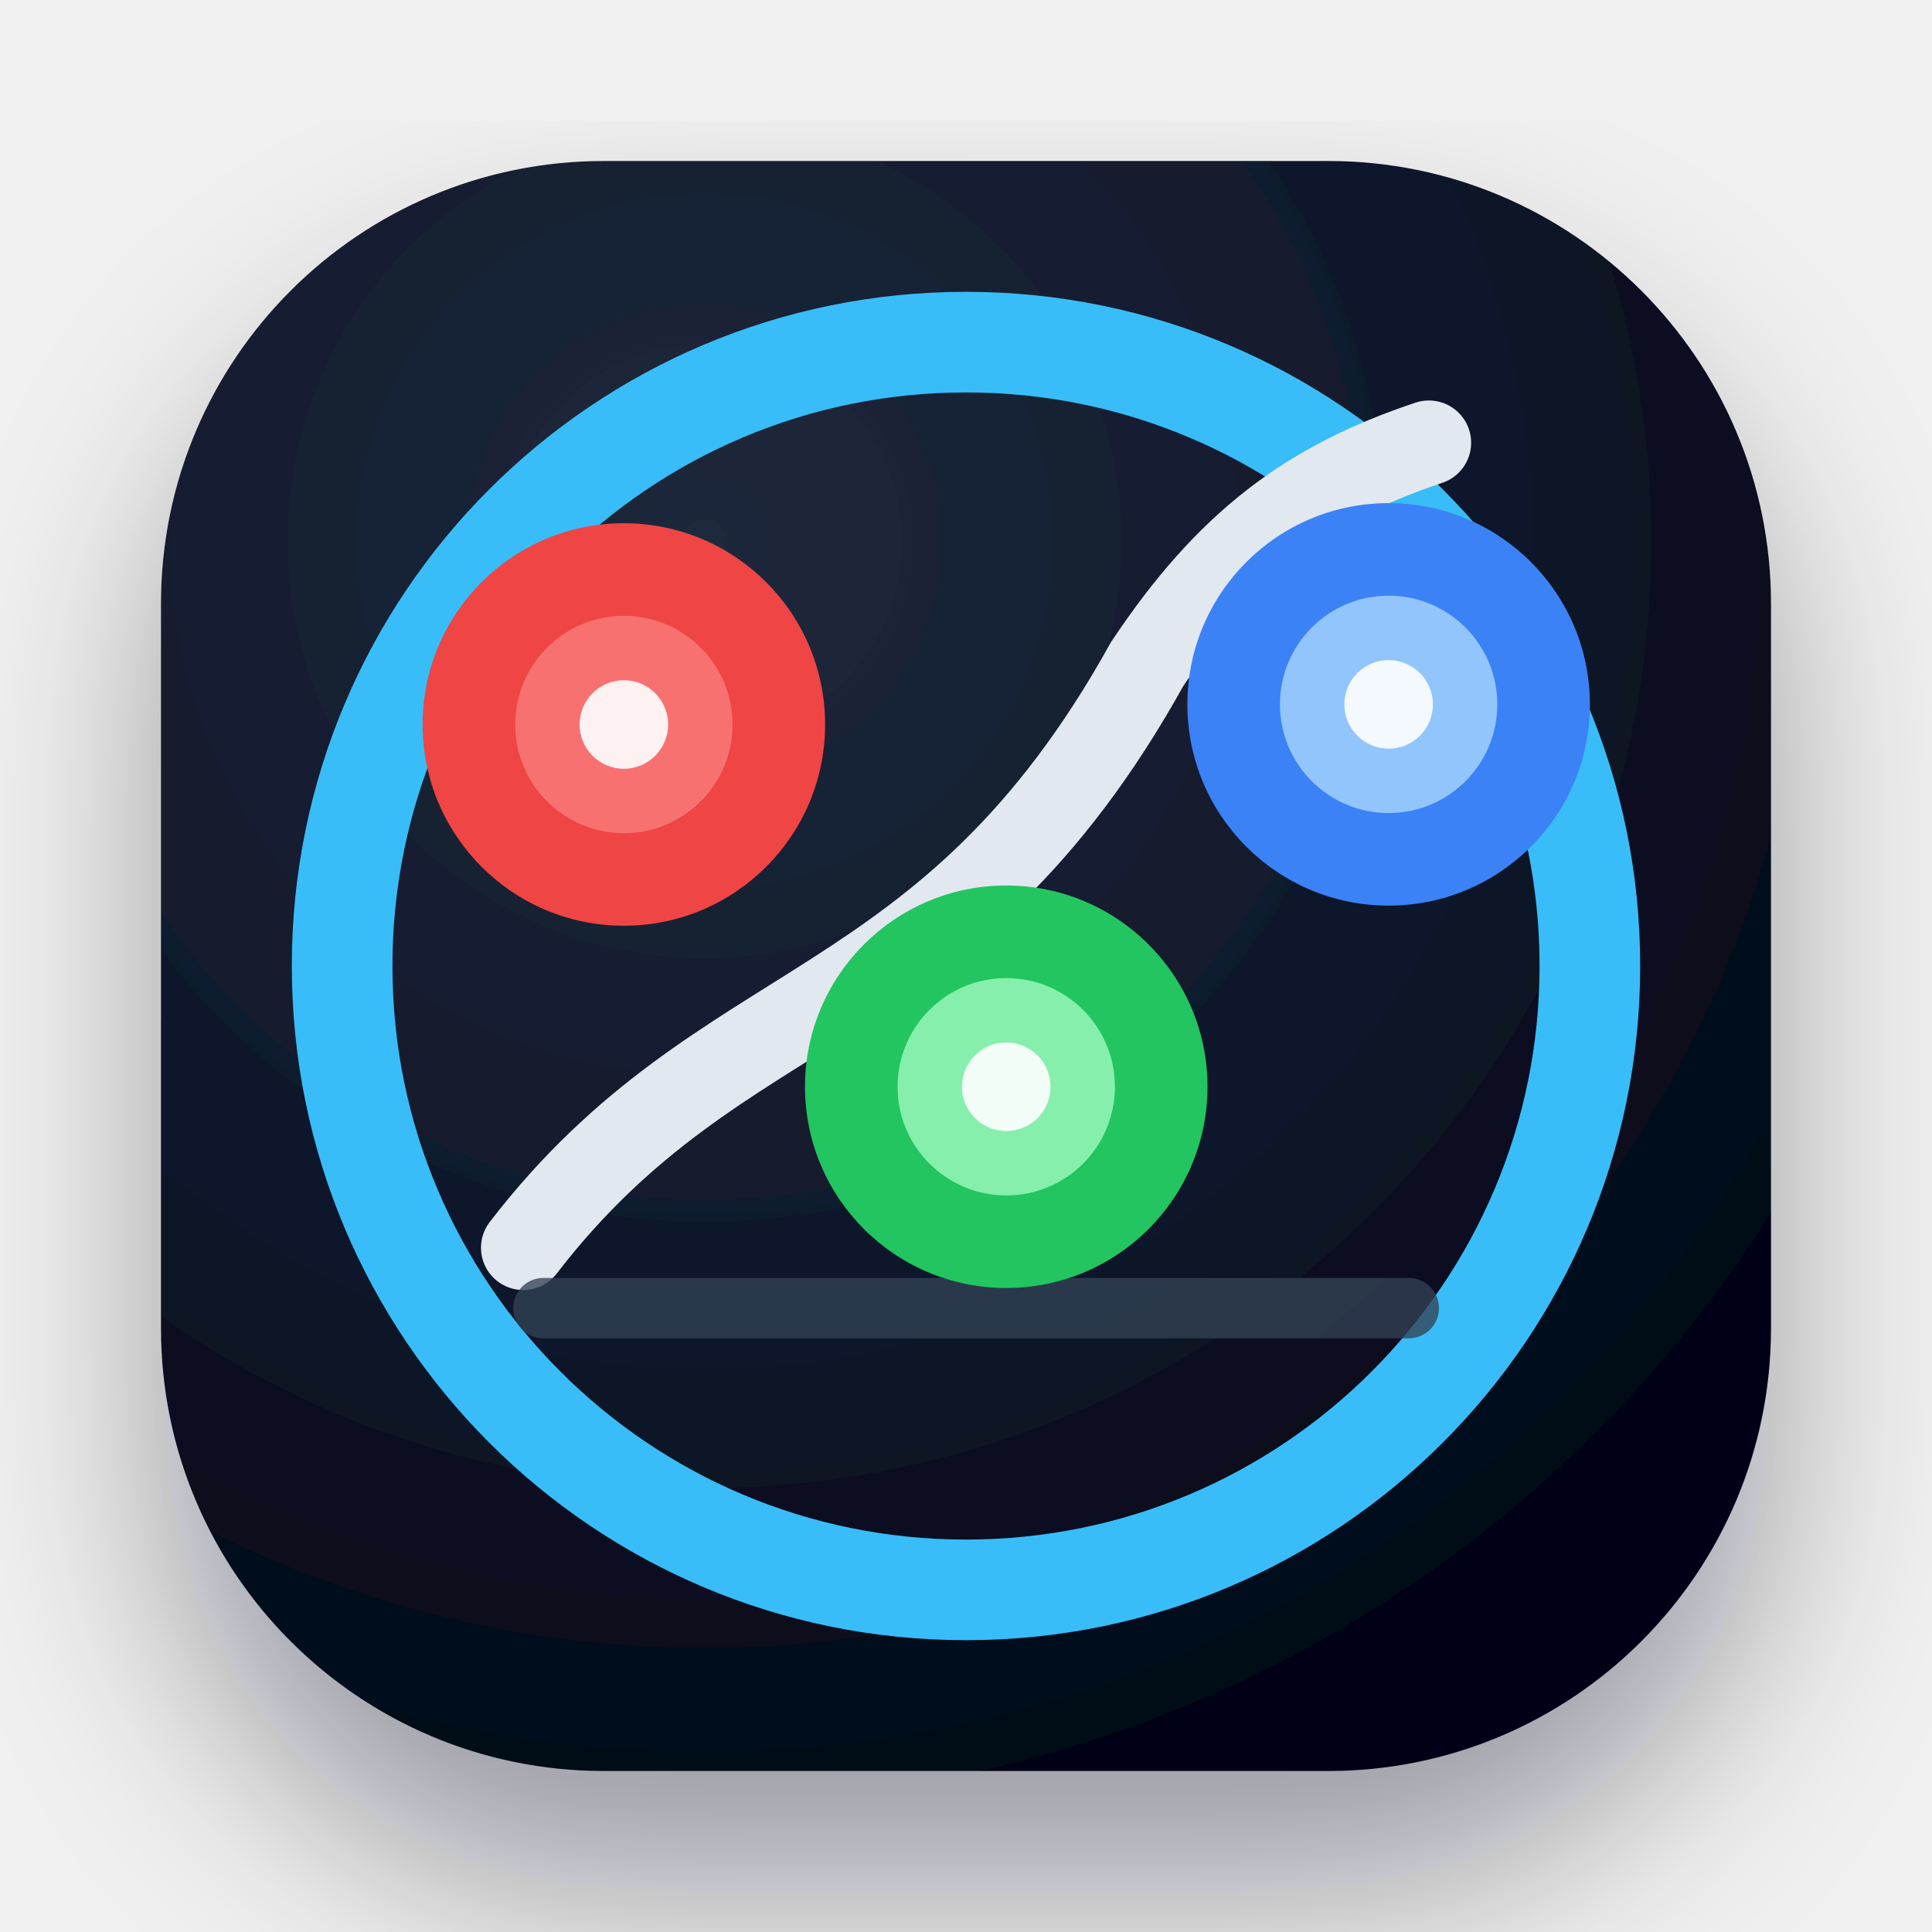
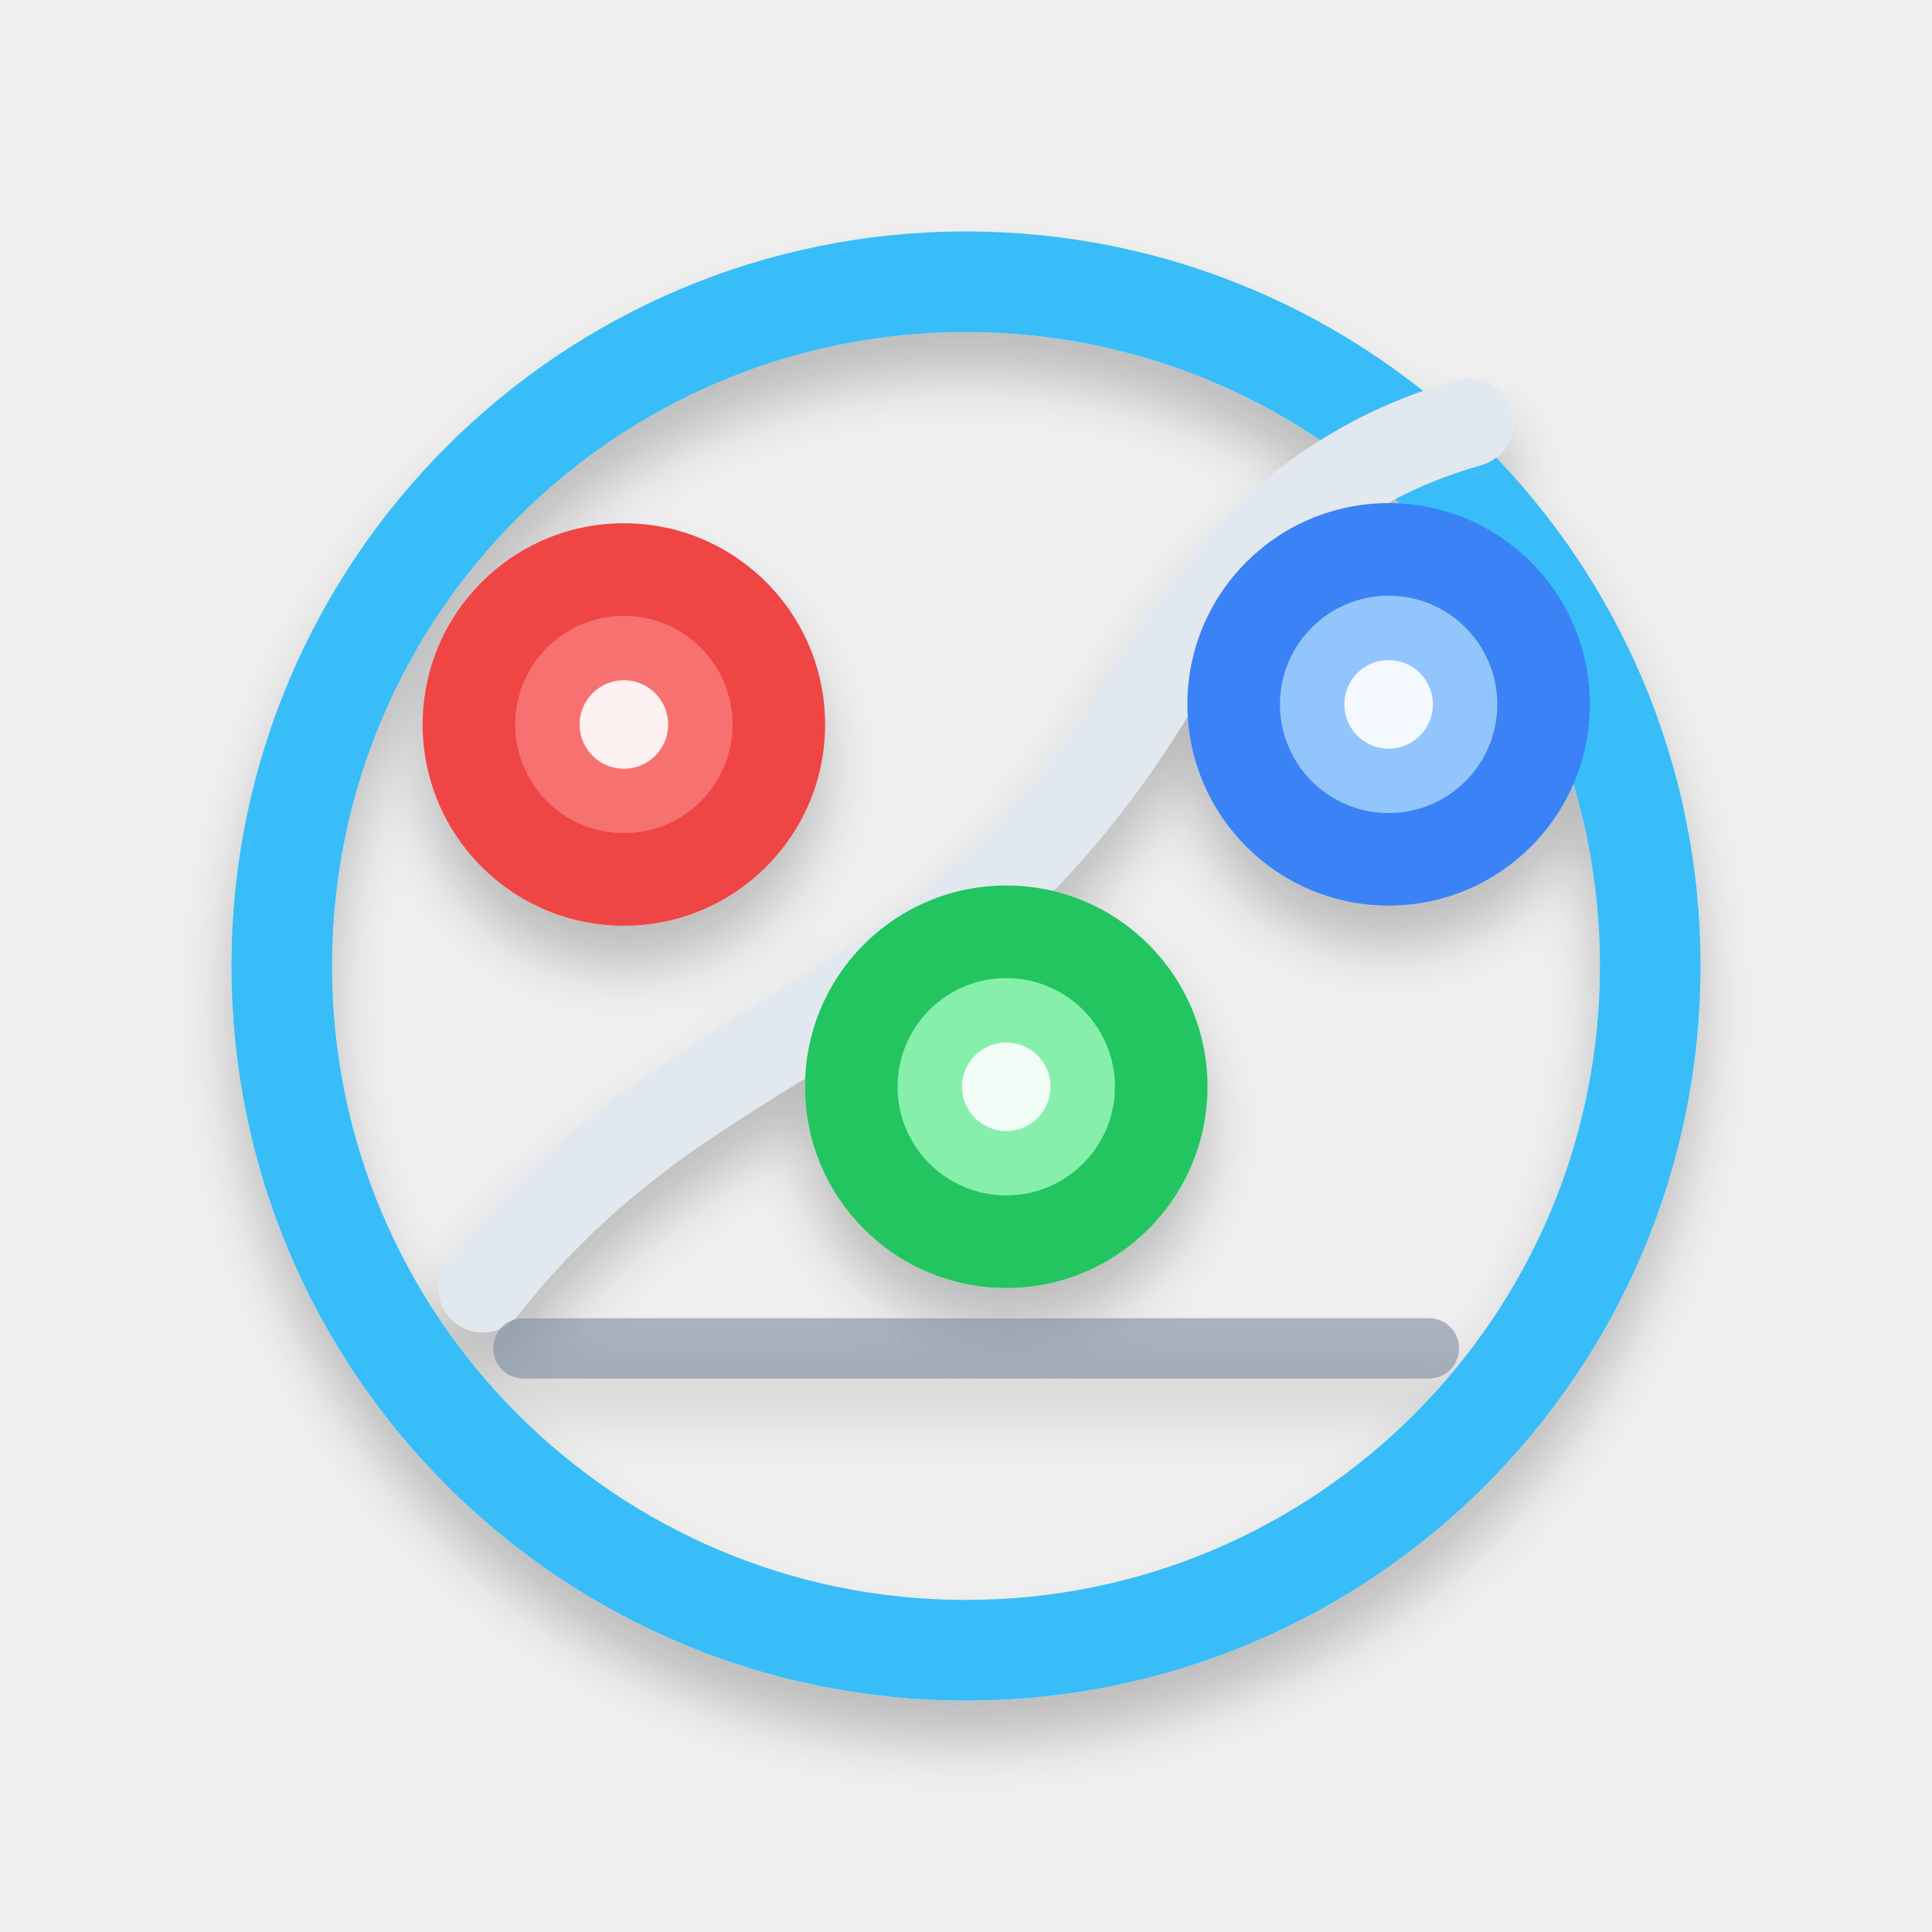
<svg xmlns="http://www.w3.org/2000/svg" viewBox="0 0 96 96" role="img" aria-label="logo mark">
  <defs>
-     <radialGradient id="markBg" cx="34%" cy="24%" r="78%">
-       <stop offset="0" stop-color="#1e293b" />
-       <stop offset="0.62" stop-color="#0f172a" />
-       <stop offset="1" stop-color="#020617" />
-     </radialGradient>
    <linearGradient id="markRing" x1="8" y1="8" x2="88" y2="88">
      <stop offset="0" stop-color="#38bdf8" />
      <stop offset="0.48" stop-color="#60a5fa" />
      <stop offset="1" stop-color="#fbbf24" />
    </linearGradient>
    <filter id="softShadow" x="-20%" y="-20%" width="140%" height="140%">
-       <feDropShadow dx="0" dy="6" stdDeviation="5" flood-color="#020617" flood-opacity="0.35" />
+       <feDropShadow dx="0" dy="2" stdDeviation="1.4" flood-color="#020617" flood-opacity="0.22" />
    </filter>
  </defs>
  <g filter="url(#softShadow)">
-     <rect x="8" y="8" width="80" height="80" rx="22" fill="url(#markBg)" />
-     <circle cx="48" cy="48" r="31" fill="none" stroke="url(#markRing)" stroke-width="5" />
-     <path d="M26 62c10-13 21-11 31-29 4-6 8-9 14-11" fill="none" stroke="#e2e8f0" stroke-width="4.2" stroke-linecap="round" />
-     <path d="M27 65h43" stroke="#334155" stroke-width="3" stroke-linecap="round" opacity=".78" />
+     <circle cx="48" cy="48" r="34" fill="none" stroke="url(#markRing)" stroke-width="5" />
+     <path d="M24 64c11-14 23-12 34-31 4-6 8-10 15-12" fill="none" stroke="#e2e8f0" stroke-width="4.4" stroke-linecap="round" />
+     <path d="M26 67h45" stroke="#64748b" stroke-width="3" stroke-linecap="round" opacity=".5" />
    <circle cx="31" cy="36" r="10" fill="#ef4444" />
    <circle cx="31" cy="36" r="5.4" fill="#f87171" />
    <circle cx="50" cy="54" r="10" fill="#22c55e" />
    <circle cx="50" cy="54" r="5.4" fill="#86efac" />
    <circle cx="69" cy="35" r="10" fill="#3b82f6" />
    <circle cx="69" cy="35" r="5.4" fill="#93c5fd" />
    <circle cx="31" cy="36" r="2.2" fill="#ffffff" opacity=".9" />
    <circle cx="50" cy="54" r="2.2" fill="#ffffff" opacity=".9" />
    <circle cx="69" cy="35" r="2.2" fill="#ffffff" opacity=".9" />
  </g>
</svg>
